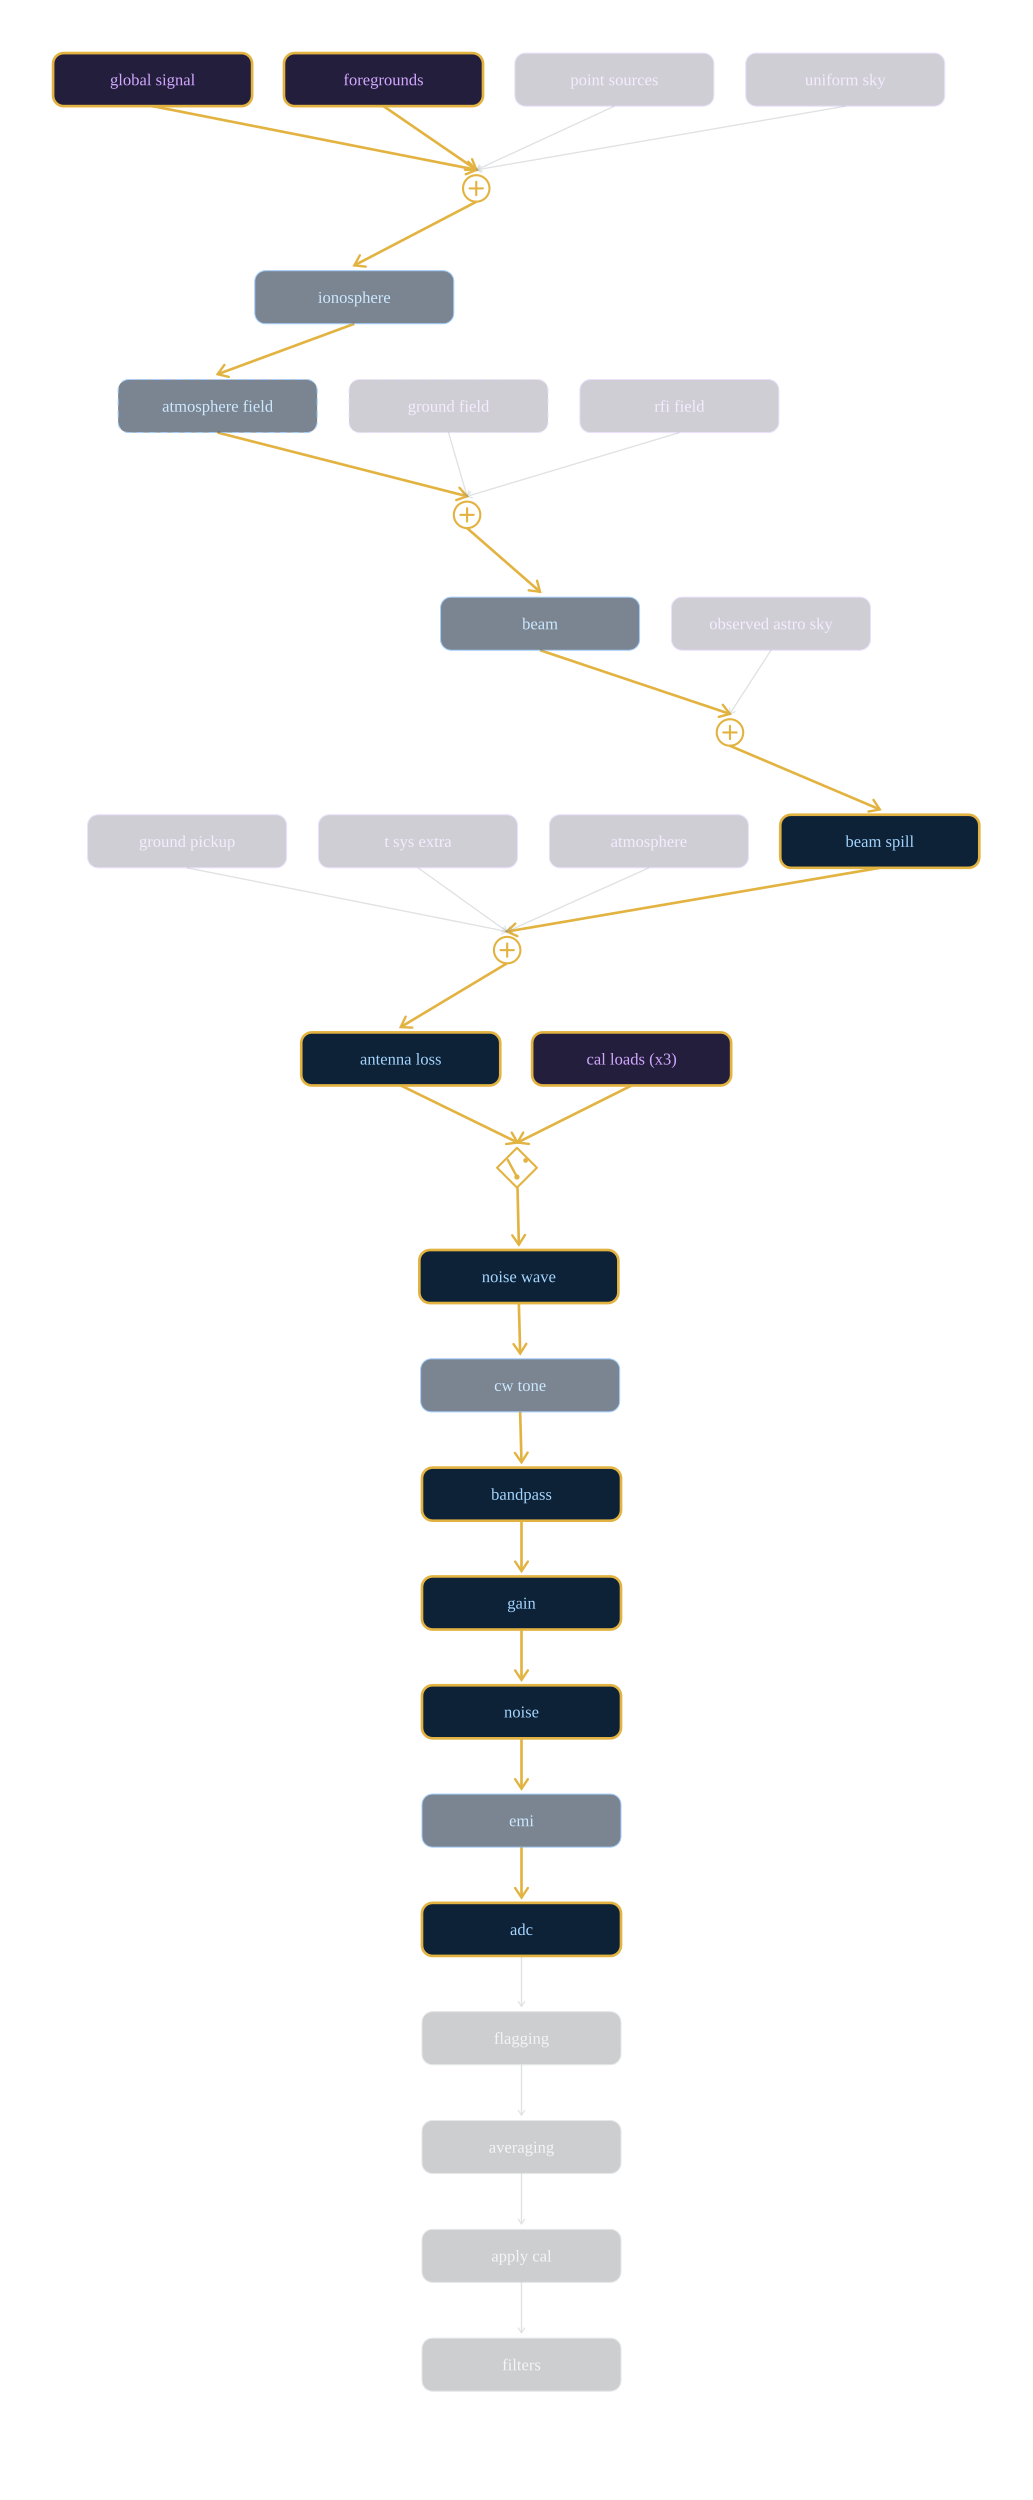
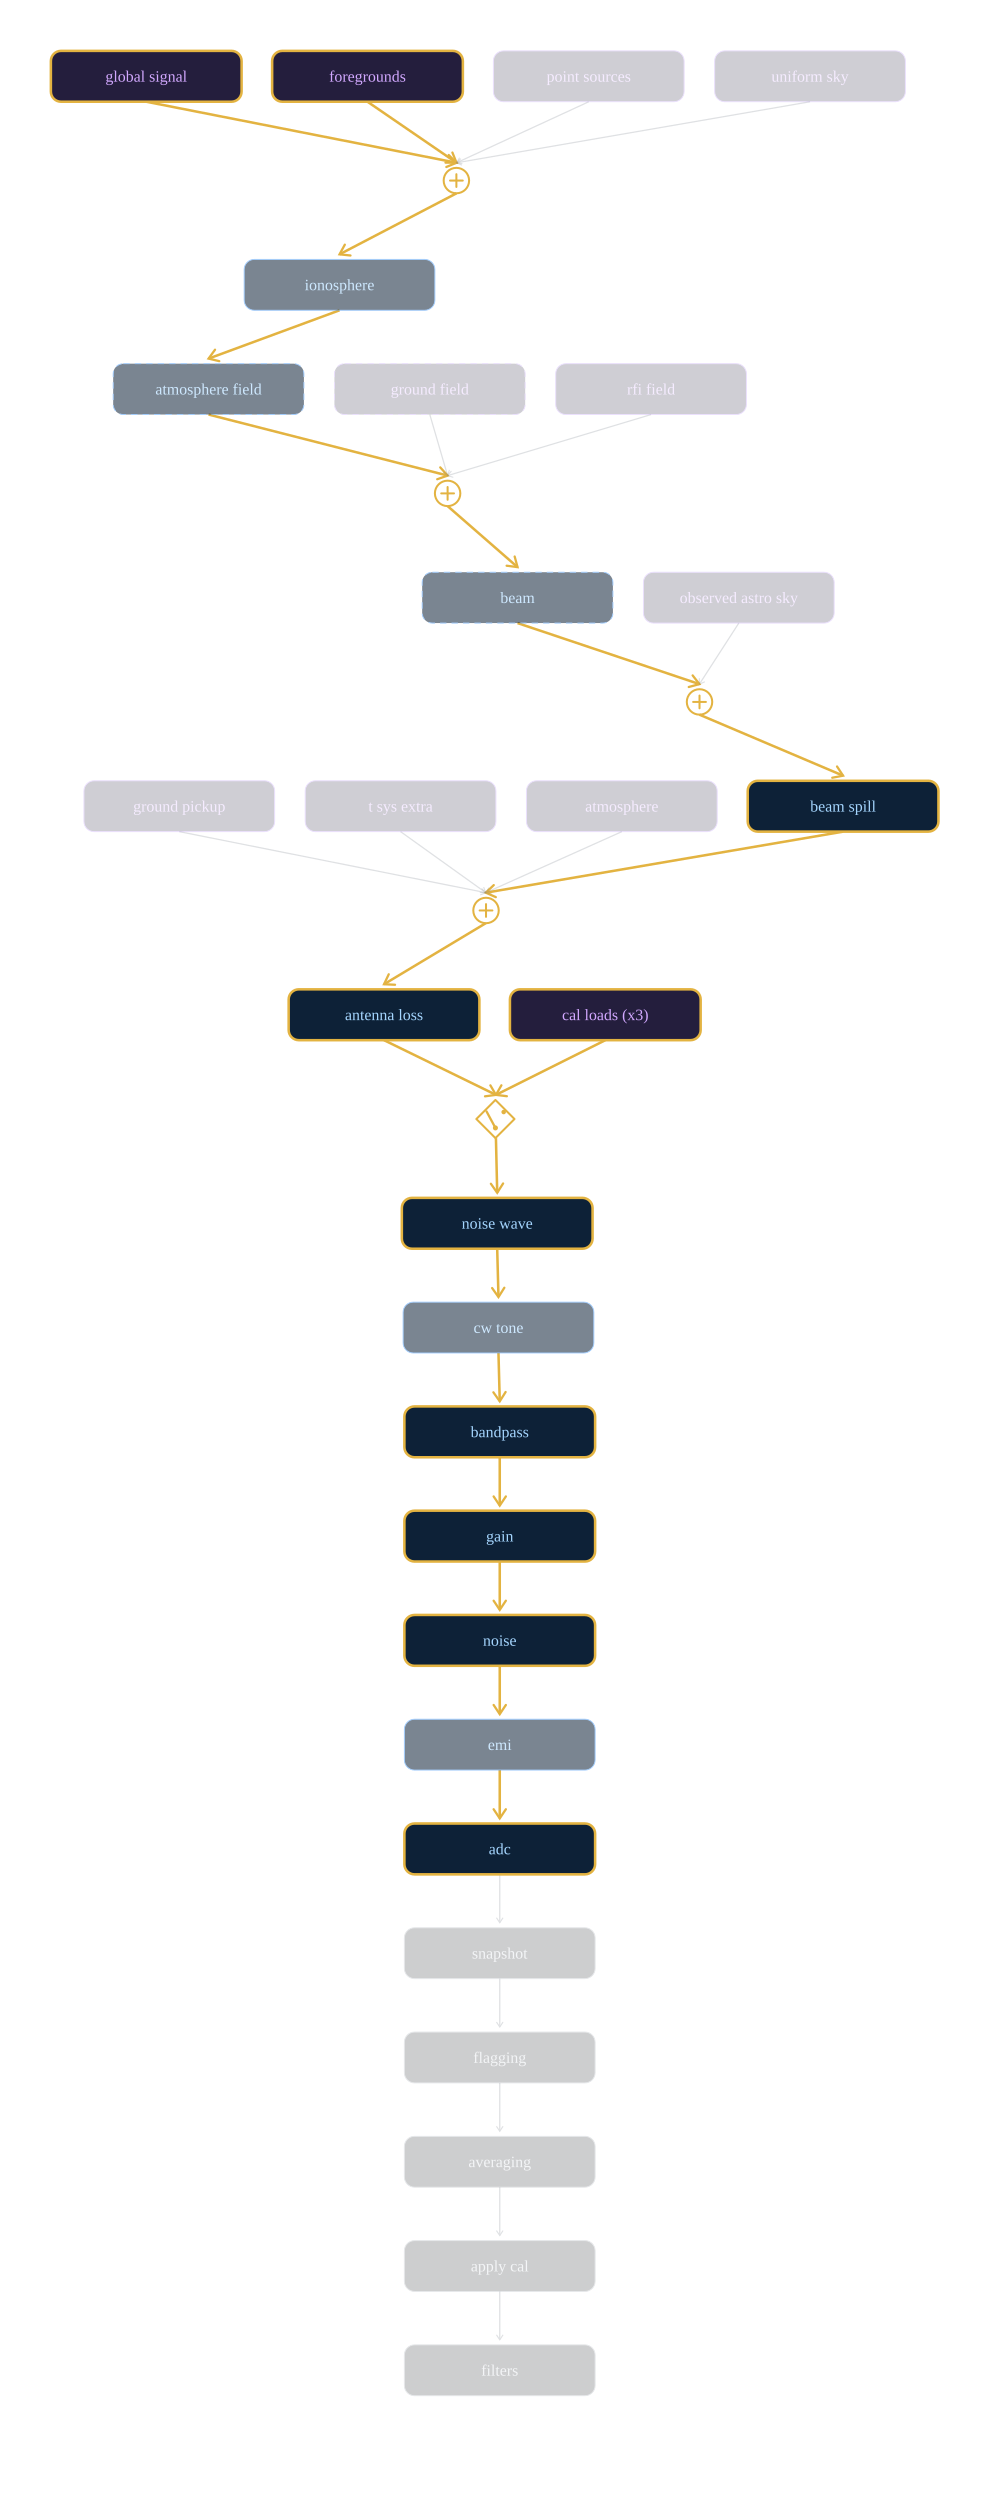
- <svg xmlns="http://www.w3.org/2000/svg" width="778" height="1884" viewBox="0 0 778 1884" role="img" aria-label="The tour's twin on the single-antenna template: lit nodes are the operators it provided">
+ <svg xmlns="http://www.w3.org/2000/svg" width="778" height="1966" viewBox="0 0 778 1966" role="img" aria-label="The tour's twin on the single-antenna template: lit nodes are the operators it provided">
  <style>.lit{opacity:1}.wire{opacity:.55}.dim{opacity:.22}</style>
  <defs>
    <marker id="arr" viewBox="0 0 10 10" refX="8" refY="5" markerWidth="6" markerHeight="6" orient="auto-start-reverse">
      <path d="M2 1L8 5L2 9" fill="none" stroke="context-stroke" stroke-width="1.5" stroke-linecap="round" />
    </marker>
  </defs>
  <line class="lit" x1="115" y1="80" x2="359" y2="128" stroke="#E3B341" stroke-width="2" marker-end="url(#arr)" />
  <line class="lit" x1="289" y1="80" x2="359" y2="128" stroke="#E3B341" stroke-width="2" marker-end="url(#arr)" />
  <line class="dim" x1="463" y1="80" x2="359" y2="128" stroke="#6E7681" stroke-width="1" marker-end="url(#arr)" />
  <line class="dim" x1="637" y1="80" x2="359" y2="128" stroke="#6E7681" stroke-width="1" marker-end="url(#arr)" />
  <line class="lit" x1="359" y1="152" x2="267" y2="200" stroke="#E3B341" stroke-width="2" marker-end="url(#arr)" />
  <line class="lit" x1="267" y1="244" x2="164" y2="282" stroke="#E3B341" stroke-width="2" marker-end="url(#arr)" />
  <line class="lit" x1="164" y1="326" x2="352" y2="374" stroke="#E3B341" stroke-width="2" marker-end="url(#arr)" />
  <line class="dim" x1="338" y1="326" x2="352" y2="374" stroke="#6E7681" stroke-width="1" marker-end="url(#arr)" />
  <line class="dim" x1="512" y1="326" x2="352" y2="374" stroke="#6E7681" stroke-width="1" marker-end="url(#arr)" />
  <line class="lit" x1="352" y1="398" x2="407" y2="446" stroke="#E3B341" stroke-width="2" marker-end="url(#arr)" />
  <line class="lit" x1="407" y1="490" x2="550" y2="538" stroke="#E3B341" stroke-width="2" marker-end="url(#arr)" />
  <line class="dim" x1="581" y1="490" x2="550" y2="538" stroke="#6E7681" stroke-width="1" marker-end="url(#arr)" />
  <line class="lit" x1="550" y1="562" x2="663" y2="610" stroke="#E3B341" stroke-width="2" marker-end="url(#arr)" />
  <line class="lit" x1="663" y1="654" x2="382" y2="702" stroke="#E3B341" stroke-width="2" marker-end="url(#arr)" />
  <line class="dim" x1="141" y1="654" x2="382" y2="702" stroke="#6E7681" stroke-width="1" marker-end="url(#arr)" />
  <line class="dim" x1="315" y1="654" x2="382" y2="702" stroke="#6E7681" stroke-width="1" marker-end="url(#arr)" />
  <line class="dim" x1="489" y1="654" x2="382" y2="702" stroke="#6E7681" stroke-width="1" marker-end="url(#arr)" />
  <line class="lit" x1="382" y1="726" x2="302" y2="774" stroke="#E3B341" stroke-width="2" marker-end="url(#arr)" />
  <line class="lit" x1="302" y1="818" x2="390" y2="861" stroke="#E3B341" stroke-width="2" marker-end="url(#arr)" />
  <line class="lit" x1="476" y1="818" x2="390" y2="861" stroke="#E3B341" stroke-width="2" marker-end="url(#arr)" />
  <line class="lit" x1="390" y1="895" x2="391" y2="938" stroke="#E3B341" stroke-width="2" marker-end="url(#arr)" />
  <line class="lit" x1="391" y1="982" x2="392" y2="1020" stroke="#E3B341" stroke-width="2" marker-end="url(#arr)" />
  <line class="lit" x1="392" y1="1064" x2="393" y2="1102" stroke="#E3B341" stroke-width="2" marker-end="url(#arr)" />
  <line class="lit" x1="393" y1="1146" x2="393" y2="1184" stroke="#E3B341" stroke-width="2" marker-end="url(#arr)" />
  <line class="lit" x1="393" y1="1228" x2="393" y2="1266" stroke="#E3B341" stroke-width="2" marker-end="url(#arr)" />
  <line class="lit" x1="393" y1="1310" x2="393" y2="1348" stroke="#E3B341" stroke-width="2" marker-end="url(#arr)" />
  <line class="lit" x1="393" y1="1392" x2="393" y2="1430" stroke="#E3B341" stroke-width="2" marker-end="url(#arr)" />
  <line class="dim" x1="393" y1="1474" x2="393" y2="1512" stroke="#6E7681" stroke-width="1" marker-end="url(#arr)" />
  <line class="dim" x1="393" y1="1556" x2="393" y2="1594" stroke="#6E7681" stroke-width="1" marker-end="url(#arr)" />
  <line class="dim" x1="393" y1="1638" x2="393" y2="1676" stroke="#6E7681" stroke-width="1" marker-end="url(#arr)" />
  <line class="dim" x1="393" y1="1720" x2="393" y2="1758" stroke="#6E7681" stroke-width="1" marker-end="url(#arr)" />
+   <line class="dim" x1="393" y1="1802" x2="393" y2="1840" stroke="#6E7681" stroke-width="1" marker-end="url(#arr)" />
  <g class="lit">
    <rect x="40" y="40" width="150" height="40" rx="8" fill="#241E3D" stroke="#E3B341" stroke-width="2" />
    <text x="115" y="60" text-anchor="middle" dominant-baseline="central" font-size="12.5" fill="#D2A8FF">global signal</text>
  </g>
  <g class="lit">
    <rect x="214" y="40" width="150" height="40" rx="8" fill="#241E3D" stroke="#E3B341" stroke-width="2" />
    <text x="289" y="60" text-anchor="middle" dominant-baseline="central" font-size="12.5" fill="#D2A8FF">foregrounds</text>
  </g>
  <g class="dim">
    <rect x="388" y="40" width="150" height="40" rx="8" fill="#241E3D" stroke="#A371F7" stroke-width="0.75" />
    <text x="463" y="60" text-anchor="middle" dominant-baseline="central" font-size="12.5" fill="#D2A8FF">point sources</text>
  </g>
  <g class="dim">
    <rect x="562" y="40" width="150" height="40" rx="8" fill="#241E3D" stroke="#A371F7" stroke-width="0.75" />
    <text x="637" y="60" text-anchor="middle" dominant-baseline="central" font-size="12.5" fill="#D2A8FF">uniform sky</text>
  </g>
  <g class="lit">
    <circle cx="358.9" cy="142.0" r="10" fill="none" stroke="#E3B341" stroke-width="1.6" />
    <path d="M353.9 142.0h10M358.9 137.0v10" fill="none" stroke="#E3B341" stroke-width="1.6" stroke-linecap="round" />
  </g>
  <g class="wire">
    <rect x="192" y="204" width="150" height="40" rx="8" fill="#0D2137" stroke="#58A6FF" stroke-width="0.75" />
    <text x="267" y="224" text-anchor="middle" dominant-baseline="central" font-size="12.5" fill="#A5D6FF">ionosphere</text>
  </g>
  <g class="wire">
    <rect x="89" y="286" width="150" height="40" rx="8" fill="#0D2137" stroke="#58A6FF" stroke-width="0.75" stroke-dasharray="5 4" />
    <text x="164" y="306" text-anchor="middle" dominant-baseline="central" font-size="12.5" fill="#A5D6FF">atmosphere field</text>
  </g>
  <g class="dim">
    <rect x="263" y="286" width="150" height="40" rx="8" fill="#241E3D" stroke="#A371F7" stroke-width="0.75" stroke-dasharray="5 4" />
    <text x="338" y="306" text-anchor="middle" dominant-baseline="central" font-size="12.5" fill="#D2A8FF">ground field</text>
  </g>
  <g class="dim">
    <rect x="437" y="286" width="150" height="40" rx="8" fill="#241E3D" stroke="#A371F7" stroke-width="0.75" />
    <text x="512" y="306" text-anchor="middle" dominant-baseline="central" font-size="12.5" fill="#D2A8FF">rfi field</text>
  </g>
  <g class="lit">
    <circle cx="352.0" cy="388.0" r="10" fill="none" stroke="#E3B341" stroke-width="1.6" />
    <path d="M347.0 388.0h10M352.0 383.0v10" fill="none" stroke="#E3B341" stroke-width="1.6" stroke-linecap="round" />
  </g>
  <g class="wire">
-     <rect x="332" y="450" width="150" height="40" rx="8" fill="#0D2137" stroke="#58A6FF" stroke-width="0.75" />
+     <rect x="332" y="450" width="150" height="40" rx="8" fill="#0D2137" stroke="#58A6FF" stroke-width="0.75" stroke-dasharray="5 4" />
    <text x="407" y="470" text-anchor="middle" dominant-baseline="central" font-size="12.5" fill="#A5D6FF">beam</text>
  </g>
  <g class="dim">
    <rect x="506" y="450" width="150" height="40" rx="8" fill="#241E3D" stroke="#A371F7" stroke-width="0.75" />
    <text x="581" y="470" text-anchor="middle" dominant-baseline="central" font-size="12.5" fill="#D2A8FF">observed astro sky</text>
  </g>
  <g class="dim">
    <rect x="66" y="614" width="150" height="40" rx="8" fill="#241E3D" stroke="#A371F7" stroke-width="0.75" />
    <text x="141" y="634" text-anchor="middle" dominant-baseline="central" font-size="12.5" fill="#D2A8FF">ground pickup</text>
  </g>
  <g class="dim">
    <rect x="240" y="614" width="150" height="40" rx="8" fill="#241E3D" stroke="#A371F7" stroke-width="0.75" />
    <text x="315" y="634" text-anchor="middle" dominant-baseline="central" font-size="12.5" fill="#D2A8FF">t sys extra</text>
  </g>
  <g class="dim">
    <rect x="414" y="614" width="150" height="40" rx="8" fill="#241E3D" stroke="#A371F7" stroke-width="0.75" />
    <text x="489" y="634" text-anchor="middle" dominant-baseline="central" font-size="12.5" fill="#D2A8FF">atmosphere</text>
  </g>
  <g class="lit">
    <circle cx="550.1" cy="552.0" r="10" fill="none" stroke="#E3B341" stroke-width="1.6" />
    <path d="M545.1 552.0h10M550.1 547.0v10" fill="none" stroke="#E3B341" stroke-width="1.6" stroke-linecap="round" />
  </g>
  <g class="lit">
    <rect x="588" y="614" width="150" height="40" rx="8" fill="#0D2137" stroke="#E3B341" stroke-width="2" />
    <text x="663" y="634" text-anchor="middle" dominant-baseline="central" font-size="12.5" fill="#A5D6FF">beam spill</text>
  </g>
  <g class="lit">
    <circle cx="382.2" cy="716.0" r="10" fill="none" stroke="#E3B341" stroke-width="1.6" />
    <path d="M377.2 716.0h10M382.2 711.0v10" fill="none" stroke="#E3B341" stroke-width="1.6" stroke-linecap="round" />
  </g>
  <g class="lit">
    <rect x="227" y="778" width="150" height="40" rx="8" fill="#0D2137" stroke="#E3B341" stroke-width="2" />
    <text x="302" y="798" text-anchor="middle" dominant-baseline="central" font-size="12.5" fill="#A5D6FF">antenna loss</text>
  </g>
  <g class="lit">
    <rect x="401" y="778" width="150" height="40" rx="8" fill="#241E3D" stroke="#E3B341" stroke-width="2" />
    <text x="476" y="798" text-anchor="middle" dominant-baseline="central" font-size="12.5" fill="#D2A8FF">cal loads (x3)</text>
  </g>
  <g class="lit">
    <path d="M389.6 865.0L404.6 880.0L389.6 895.0L374.6 880.0Z" fill="none" stroke="#E3B341" stroke-width="1.6" stroke-linejoin="round" />
    <circle cx="389.6" cy="887.0" r="2" fill="#E3B341" />
    <circle cx="396.1" cy="874.5" r="1.8" fill="#E3B341" />
    <path d="M389.6 887.0L382.6 874.0" fill="none" stroke="#E3B341" stroke-width="1.8" stroke-linecap="round" />
  </g>
  <g class="lit">
    <rect x="316" y="942" width="150" height="40" rx="8" fill="#0D2137" stroke="#E3B341" stroke-width="2" />
    <text x="391" y="962" text-anchor="middle" dominant-baseline="central" font-size="12.5" fill="#A5D6FF">noise wave</text>
  </g>
  <g class="wire">
    <rect x="317" y="1024" width="150" height="40" rx="8" fill="#0D2137" stroke="#58A6FF" stroke-width="0.75" />
    <text x="392" y="1044" text-anchor="middle" dominant-baseline="central" font-size="12.5" fill="#A5D6FF">cw tone</text>
  </g>
  <g class="lit">
    <rect x="318" y="1106" width="150" height="40" rx="8" fill="#0D2137" stroke="#E3B341" stroke-width="2" />
    <text x="393" y="1126" text-anchor="middle" dominant-baseline="central" font-size="12.5" fill="#A5D6FF">bandpass</text>
  </g>
  <g class="lit">
    <rect x="318" y="1188" width="150" height="40" rx="8" fill="#0D2137" stroke="#E3B341" stroke-width="2" />
    <text x="393" y="1208" text-anchor="middle" dominant-baseline="central" font-size="12.5" fill="#A5D6FF">gain</text>
  </g>
  <g class="lit">
    <rect x="318" y="1270" width="150" height="40" rx="8" fill="#0D2137" stroke="#E3B341" stroke-width="2" />
    <text x="393" y="1290" text-anchor="middle" dominant-baseline="central" font-size="12.5" fill="#A5D6FF">noise</text>
  </g>
  <g class="wire">
    <rect x="318" y="1352" width="150" height="40" rx="8" fill="#0D2137" stroke="#58A6FF" stroke-width="0.75" />
    <text x="393" y="1372" text-anchor="middle" dominant-baseline="central" font-size="12.5" fill="#A5D6FF">emi</text>
  </g>
  <g class="lit">
    <rect x="318" y="1434" width="150" height="40" rx="8" fill="#0D2137" stroke="#E3B341" stroke-width="2" />
    <text x="393" y="1454" text-anchor="middle" dominant-baseline="central" font-size="12.5" fill="#A5D6FF">adc</text>
  </g>
  <g class="dim">
    <rect x="318" y="1516" width="150" height="40" rx="8" fill="#1C1F24" stroke="#8B949E" stroke-width="0.75" />
-     <text x="393" y="1536" text-anchor="middle" dominant-baseline="central" font-size="12.5" fill="#C9D1D9">flagging</text>
+     <text x="393" y="1536" text-anchor="middle" dominant-baseline="central" font-size="12.5" fill="#C9D1D9">snapshot</text>
  </g>
  <g class="dim">
    <rect x="318" y="1598" width="150" height="40" rx="8" fill="#1C1F24" stroke="#8B949E" stroke-width="0.75" />
-     <text x="393" y="1618" text-anchor="middle" dominant-baseline="central" font-size="12.5" fill="#C9D1D9">averaging</text>
+     <text x="393" y="1618" text-anchor="middle" dominant-baseline="central" font-size="12.5" fill="#C9D1D9">flagging</text>
  </g>
  <g class="dim">
    <rect x="318" y="1680" width="150" height="40" rx="8" fill="#1C1F24" stroke="#8B949E" stroke-width="0.75" />
-     <text x="393" y="1700" text-anchor="middle" dominant-baseline="central" font-size="12.5" fill="#C9D1D9">apply cal</text>
+     <text x="393" y="1700" text-anchor="middle" dominant-baseline="central" font-size="12.5" fill="#C9D1D9">averaging</text>
  </g>
  <g class="dim">
    <rect x="318" y="1762" width="150" height="40" rx="8" fill="#1C1F24" stroke="#8B949E" stroke-width="0.75" />
-     <text x="393" y="1782" text-anchor="middle" dominant-baseline="central" font-size="12.5" fill="#C9D1D9">filters</text>
+     <text x="393" y="1782" text-anchor="middle" dominant-baseline="central" font-size="12.5" fill="#C9D1D9">apply cal</text>
+   </g>
+   <g class="dim">
+     <rect x="318" y="1844" width="150" height="40" rx="8" fill="#1C1F24" stroke="#8B949E" stroke-width="0.75" />
+     <text x="393" y="1864" text-anchor="middle" dominant-baseline="central" font-size="12.5" fill="#C9D1D9">filters</text>
  </g>
</svg>
